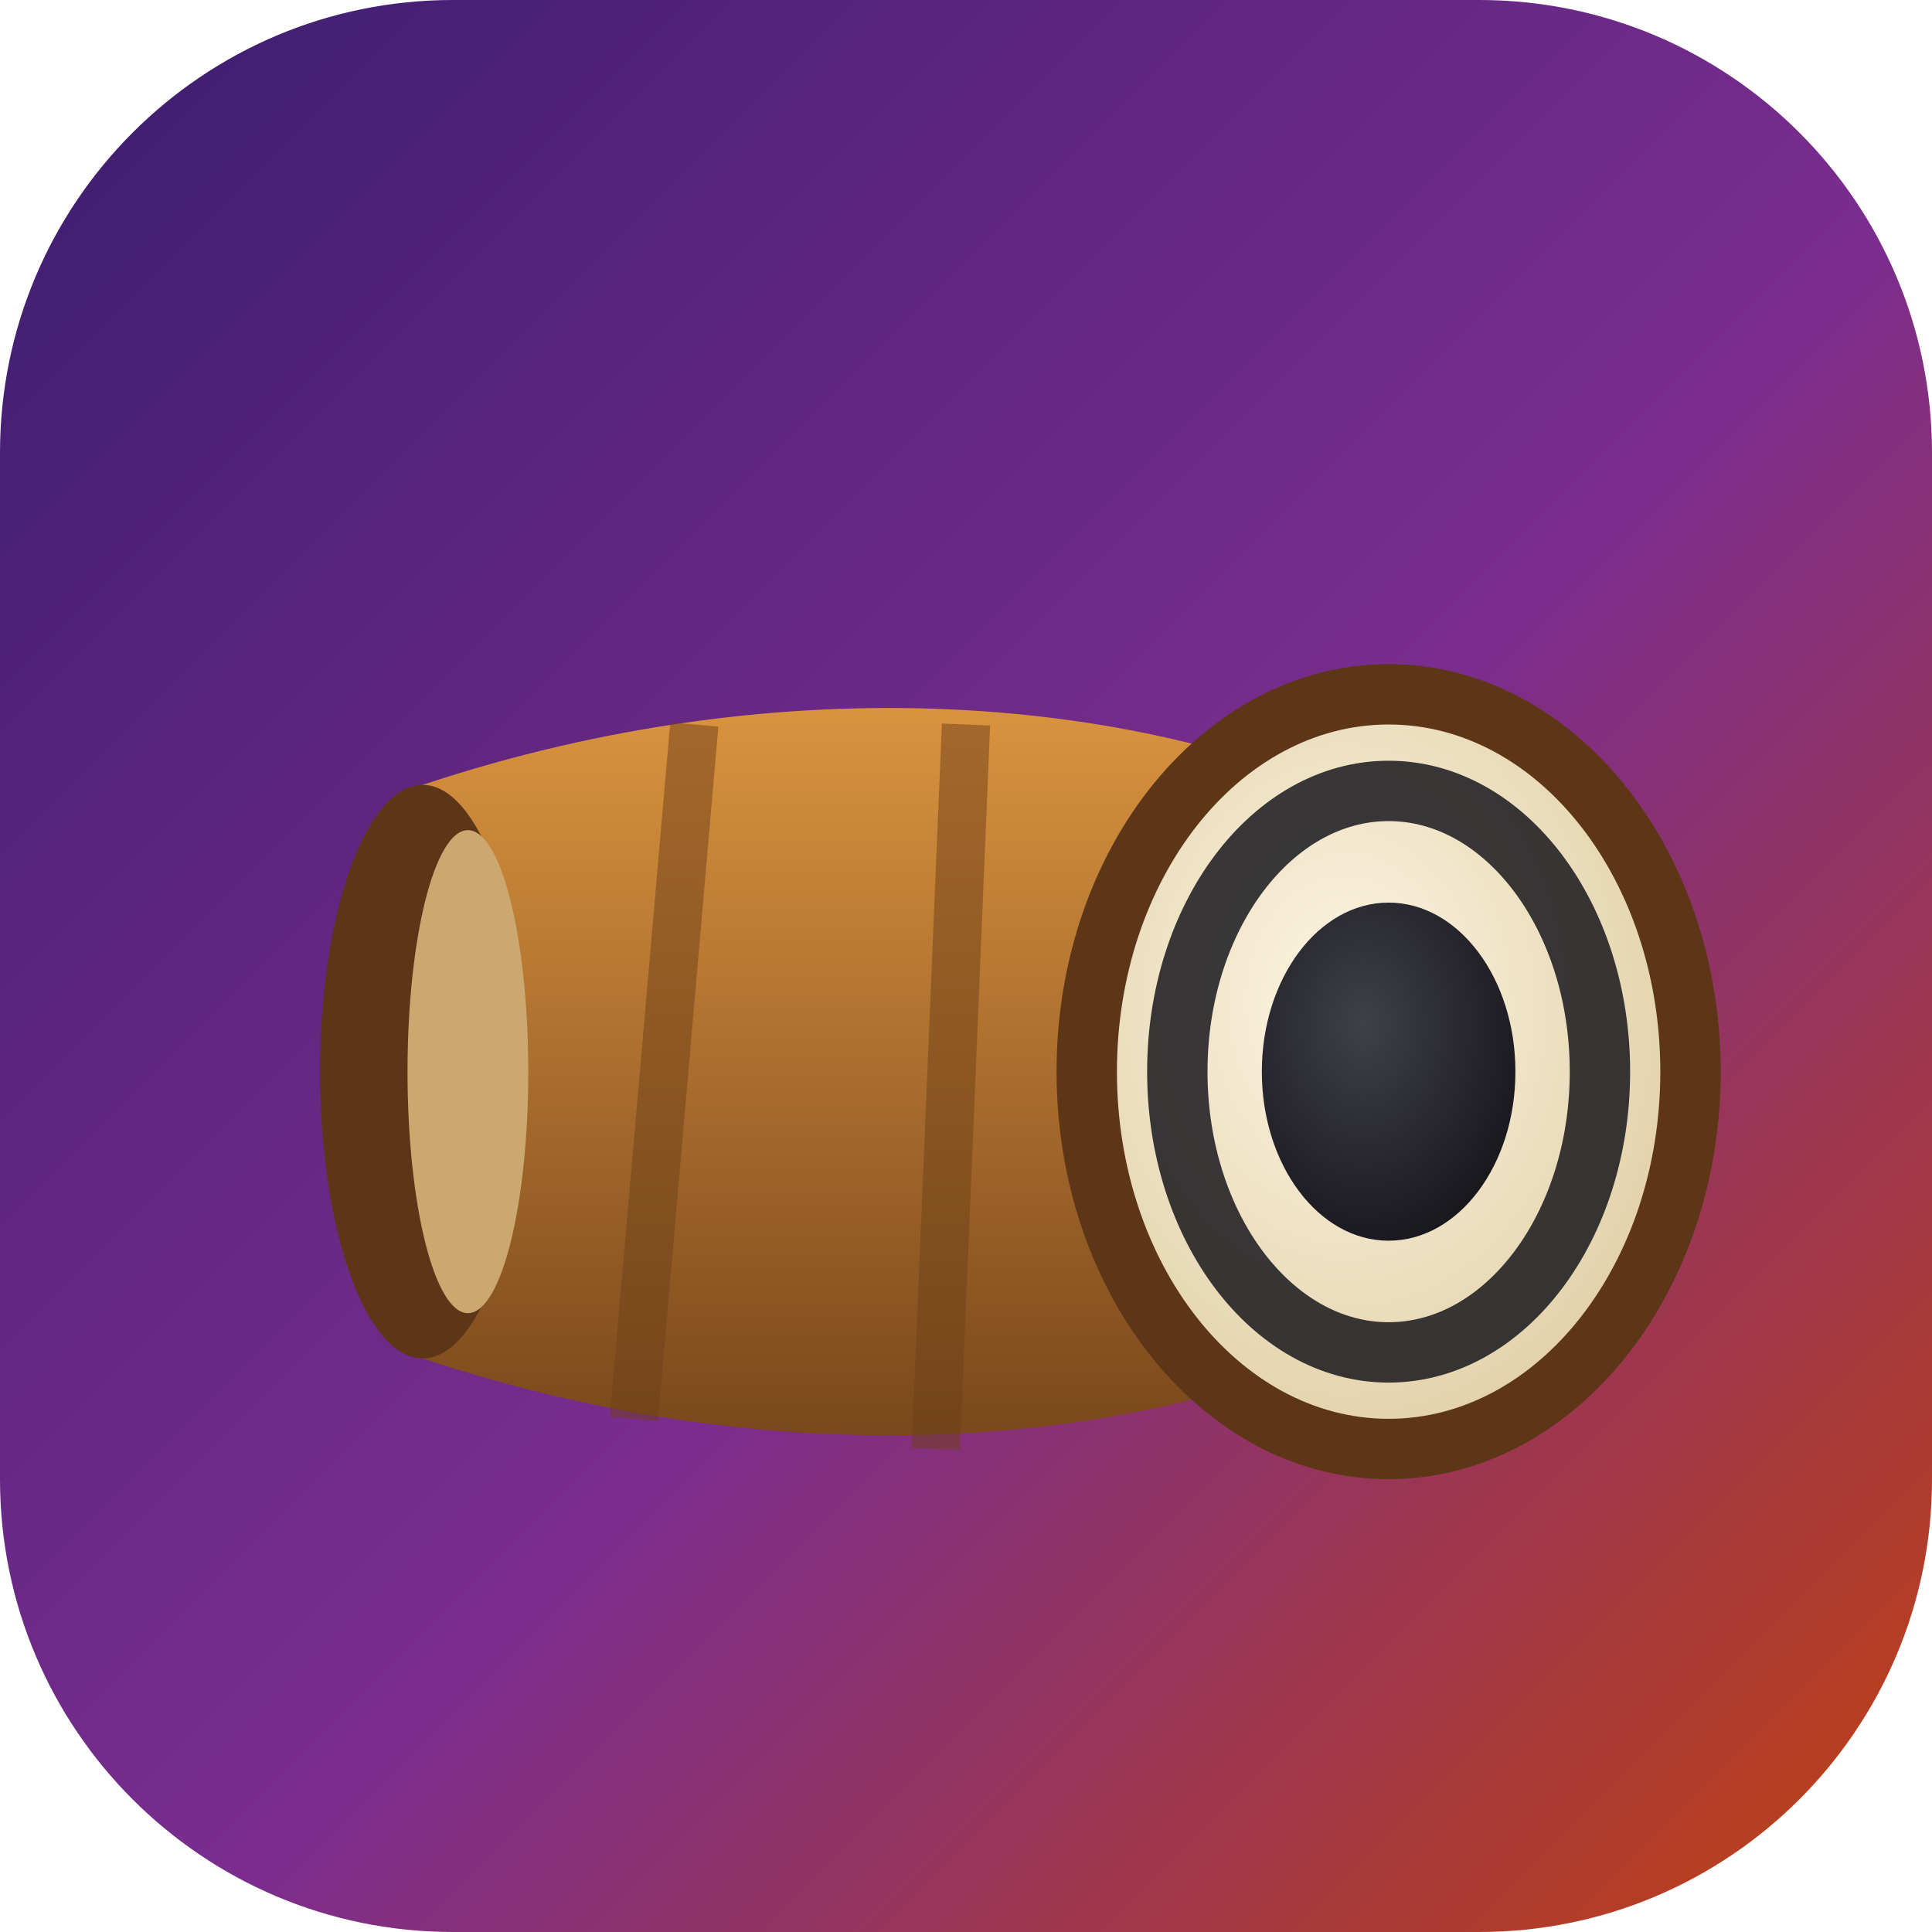
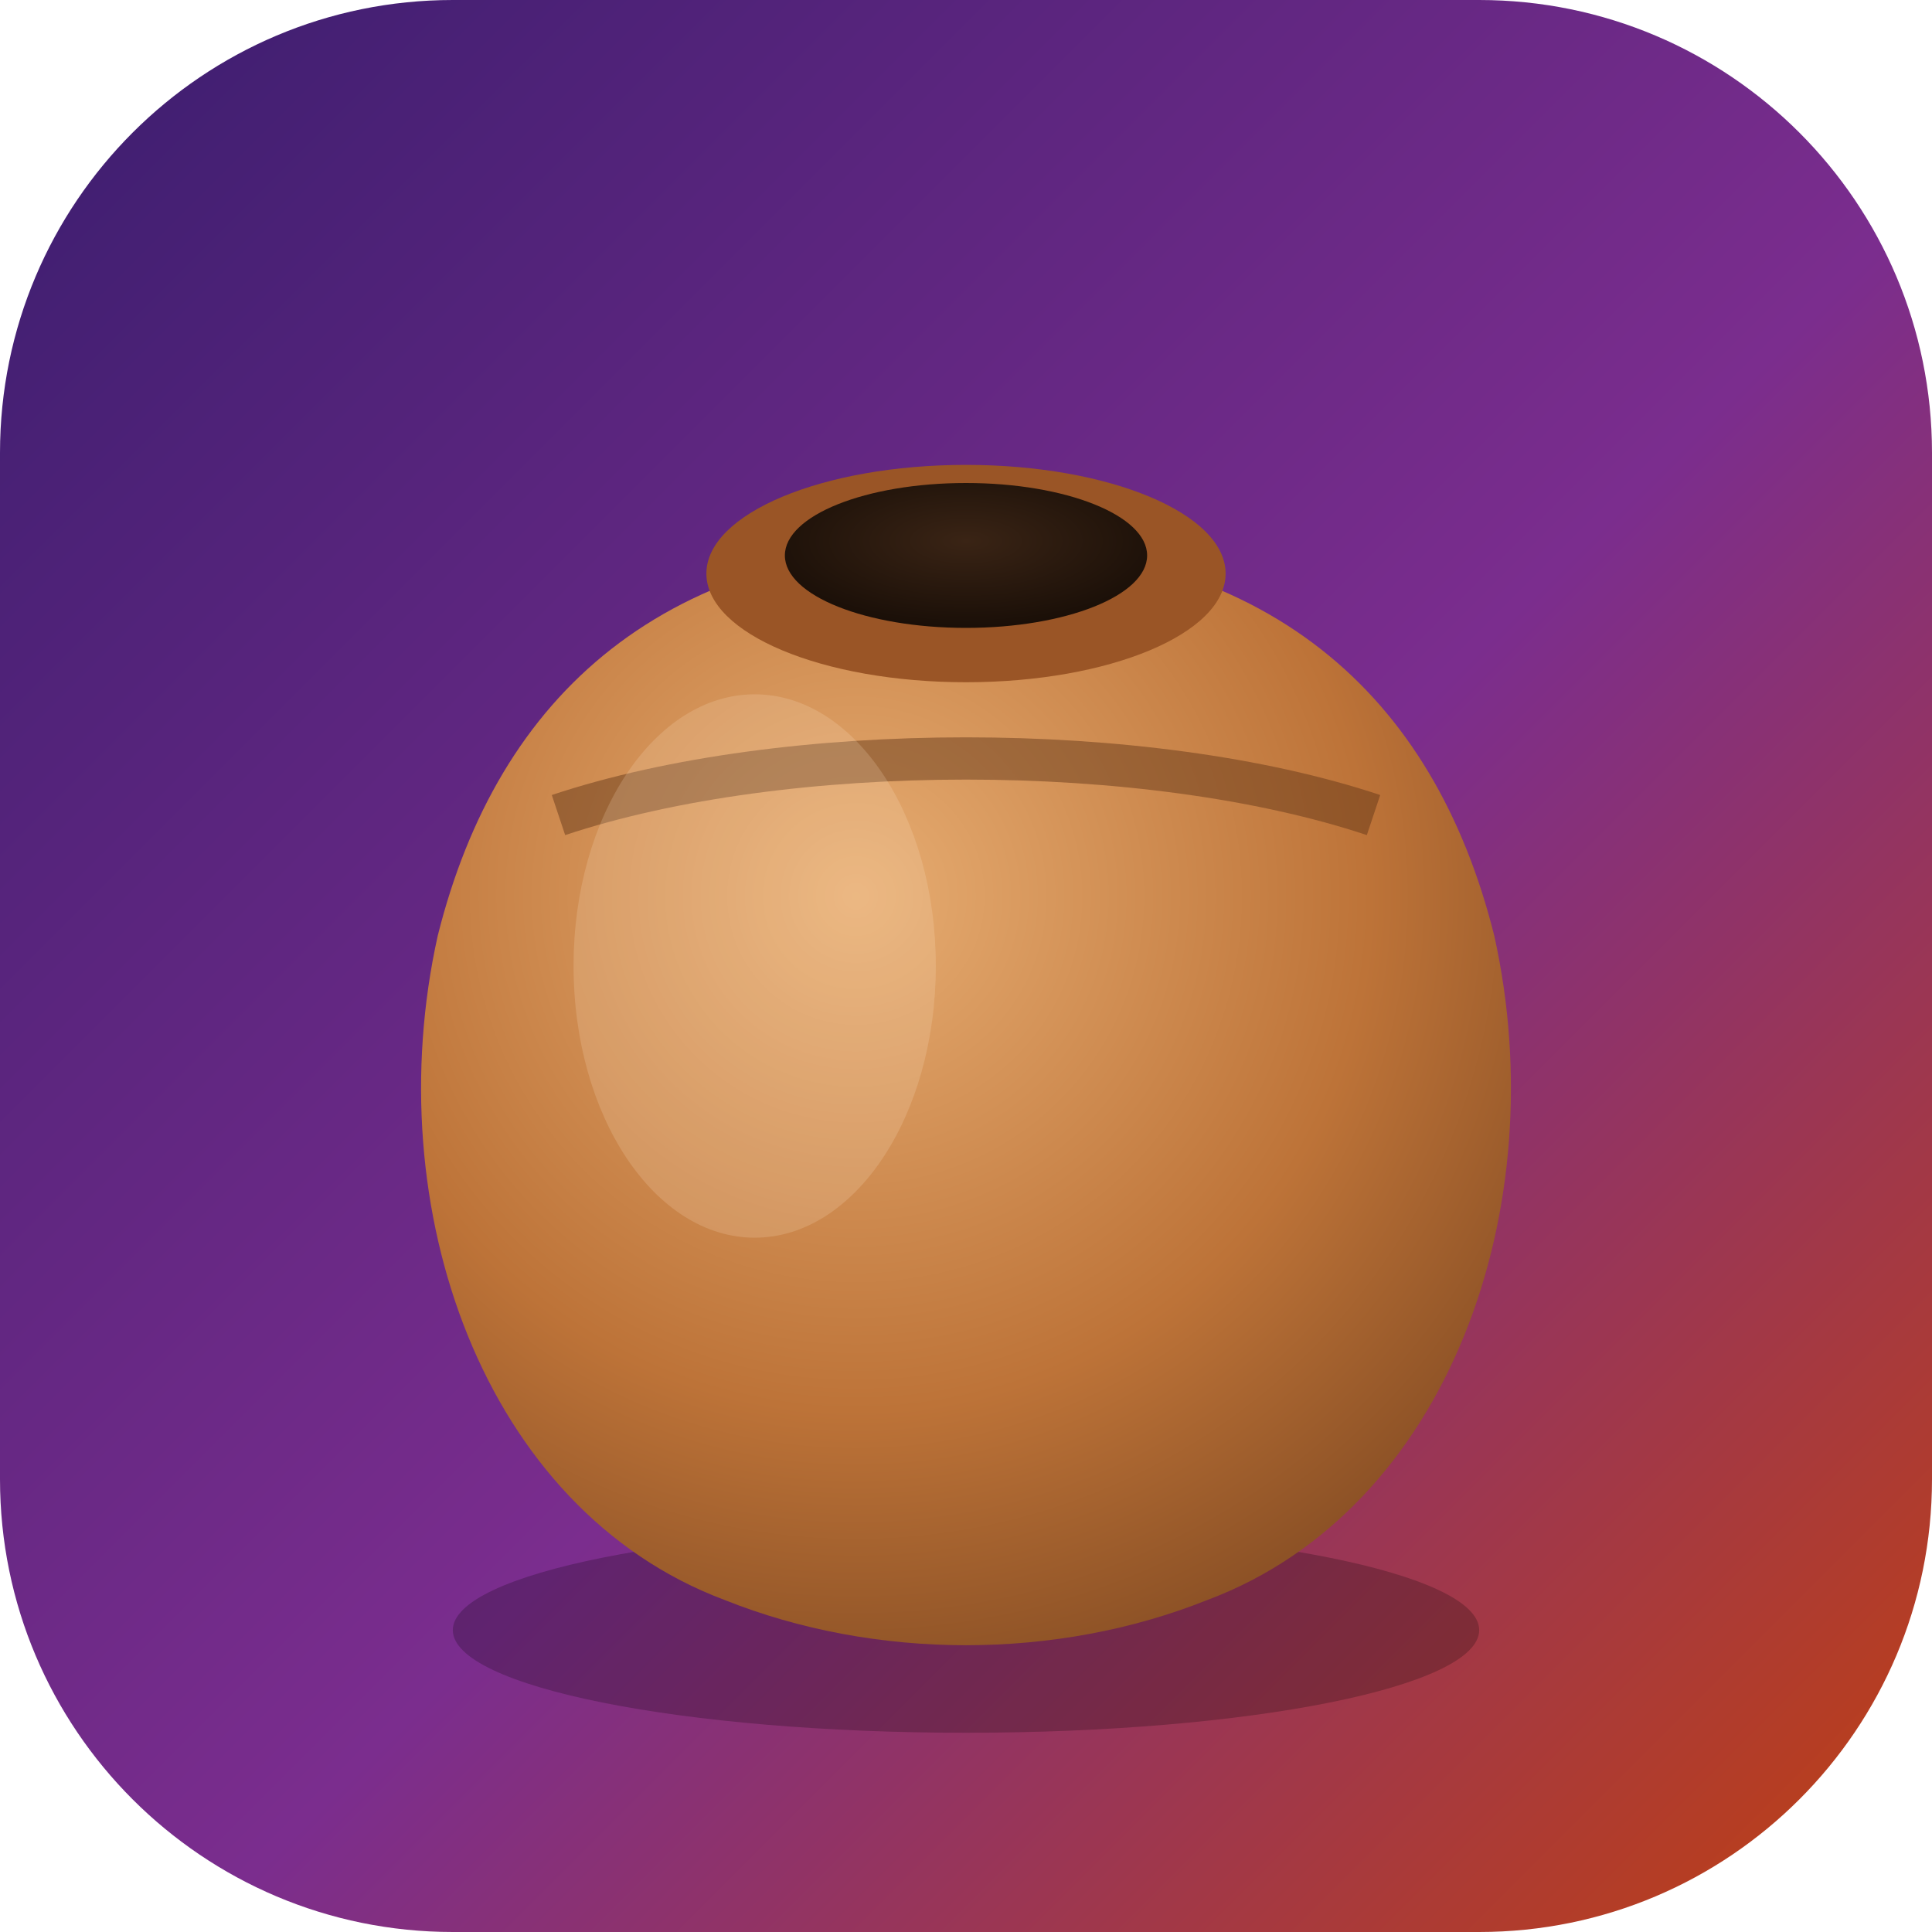
- <svg xmlns="http://www.w3.org/2000/svg" width="64" height="64" viewBox="0 0 64 64" role="img" aria-label="Tala Metronome — mridangam">
+ <svg xmlns="http://www.w3.org/2000/svg" width="64" height="64" viewBox="0 0 64 64" role="img" aria-label="Tala Metronome — ghatam">
  <defs>
    <linearGradient id="b" x1="0" y1="0" x2="1" y2="1">
      <stop offset="0" stop-color="#3a1d6e" />
      <stop offset="0.55" stop-color="#7b2d8e" />
      <stop offset="1" stop-color="#c2410c" />
    </linearGradient>
-     <linearGradient id="w" x1="0" y1="0" x2="0" y2="1">
-       <stop offset="0" stop-color="#d9933f" />
-       <stop offset="1" stop-color="#7a481c" />
-     </linearGradient>
-     <radialGradient id="s" cx="0.42" cy="0.4" r="0.8">
-       <stop offset="0" stop-color="#fdf6e4" />
-       <stop offset="1" stop-color="#dcc89c" />
+     <radialGradient id="clay" cx="0.4" cy="0.32" r="0.85">
+       <stop offset="0" stop-color="#e7ad72" />
+       <stop offset="0.55" stop-color="#bd7338" />
+       <stop offset="1" stop-color="#73401c" />
    </radialGradient>
-     <radialGradient id="k" cx="0.4" cy="0.36" r="0.85">
-       <stop offset="0" stop-color="#404048" />
-       <stop offset="1" stop-color="#0d0d12" />
+     <radialGradient id="hole" cx="0.5" cy="0.4" r="0.7">
+       <stop offset="0" stop-color="#3a2415" />
+       <stop offset="1" stop-color="#140b05" />
    </radialGradient>
  </defs>
  <rect width="64" height="64" rx="15" fill="url(#b)" />
-   <path d="M14 26 C 26 22, 38 23, 46 27 L 46 44 C 38 48, 26 49, 14 45 Z" fill="url(#w)" />
-   <ellipse cx="14" cy="35.5" rx="3.4" ry="9.5" fill="#5d3618" />
-   <ellipse cx="15.5" cy="35.5" rx="2" ry="8" fill="#caa86f" />
-   <g stroke="#6e3f18" stroke-width="1.6" opacity="0.5">
-     <line x1="23" y1="24" x2="21" y2="47" />
-     <line x1="32" y1="24" x2="31" y2="48" />
-   </g>
-   <ellipse cx="46" cy="35.5" rx="11" ry="13.5" fill="#5d3618" />
-   <ellipse cx="46" cy="35.5" rx="9" ry="11.5" fill="url(#s)" />
-   <ellipse cx="46" cy="35.5" rx="7" ry="9.3" fill="none" stroke="#17171c" stroke-width="2" opacity="0.85" />
-   <ellipse cx="46" cy="35.5" rx="4.2" ry="5.6" fill="url(#k)" />
+   <ellipse cx="32" cy="54" rx="17" ry="3.4" fill="#000" opacity="0.22" />
+   <path d="M32 18            C 22 18, 16.5 23, 14.5 31            C 12.5 40, 16 50, 24 53            C 29 55, 35 55, 40 53            C 48 50, 51.5 40, 49.5 31            C 47.5 23, 42 18, 32 18 Z" fill="url(#clay)" />
+   <path d="M18.5 27 C 26 24.5, 38 24.5, 45.5 27" fill="none" stroke="#5c3015" stroke-width="1.4" opacity="0.45" />
+   <ellipse cx="25" cy="32" rx="6" ry="9" fill="#ffe9cf" opacity="0.18" />
+   <ellipse cx="32" cy="19" rx="8.6" ry="3.6" fill="#9a5526" />
+   <ellipse cx="32" cy="18.4" rx="6" ry="2.4" fill="url(#hole)" />
</svg>
